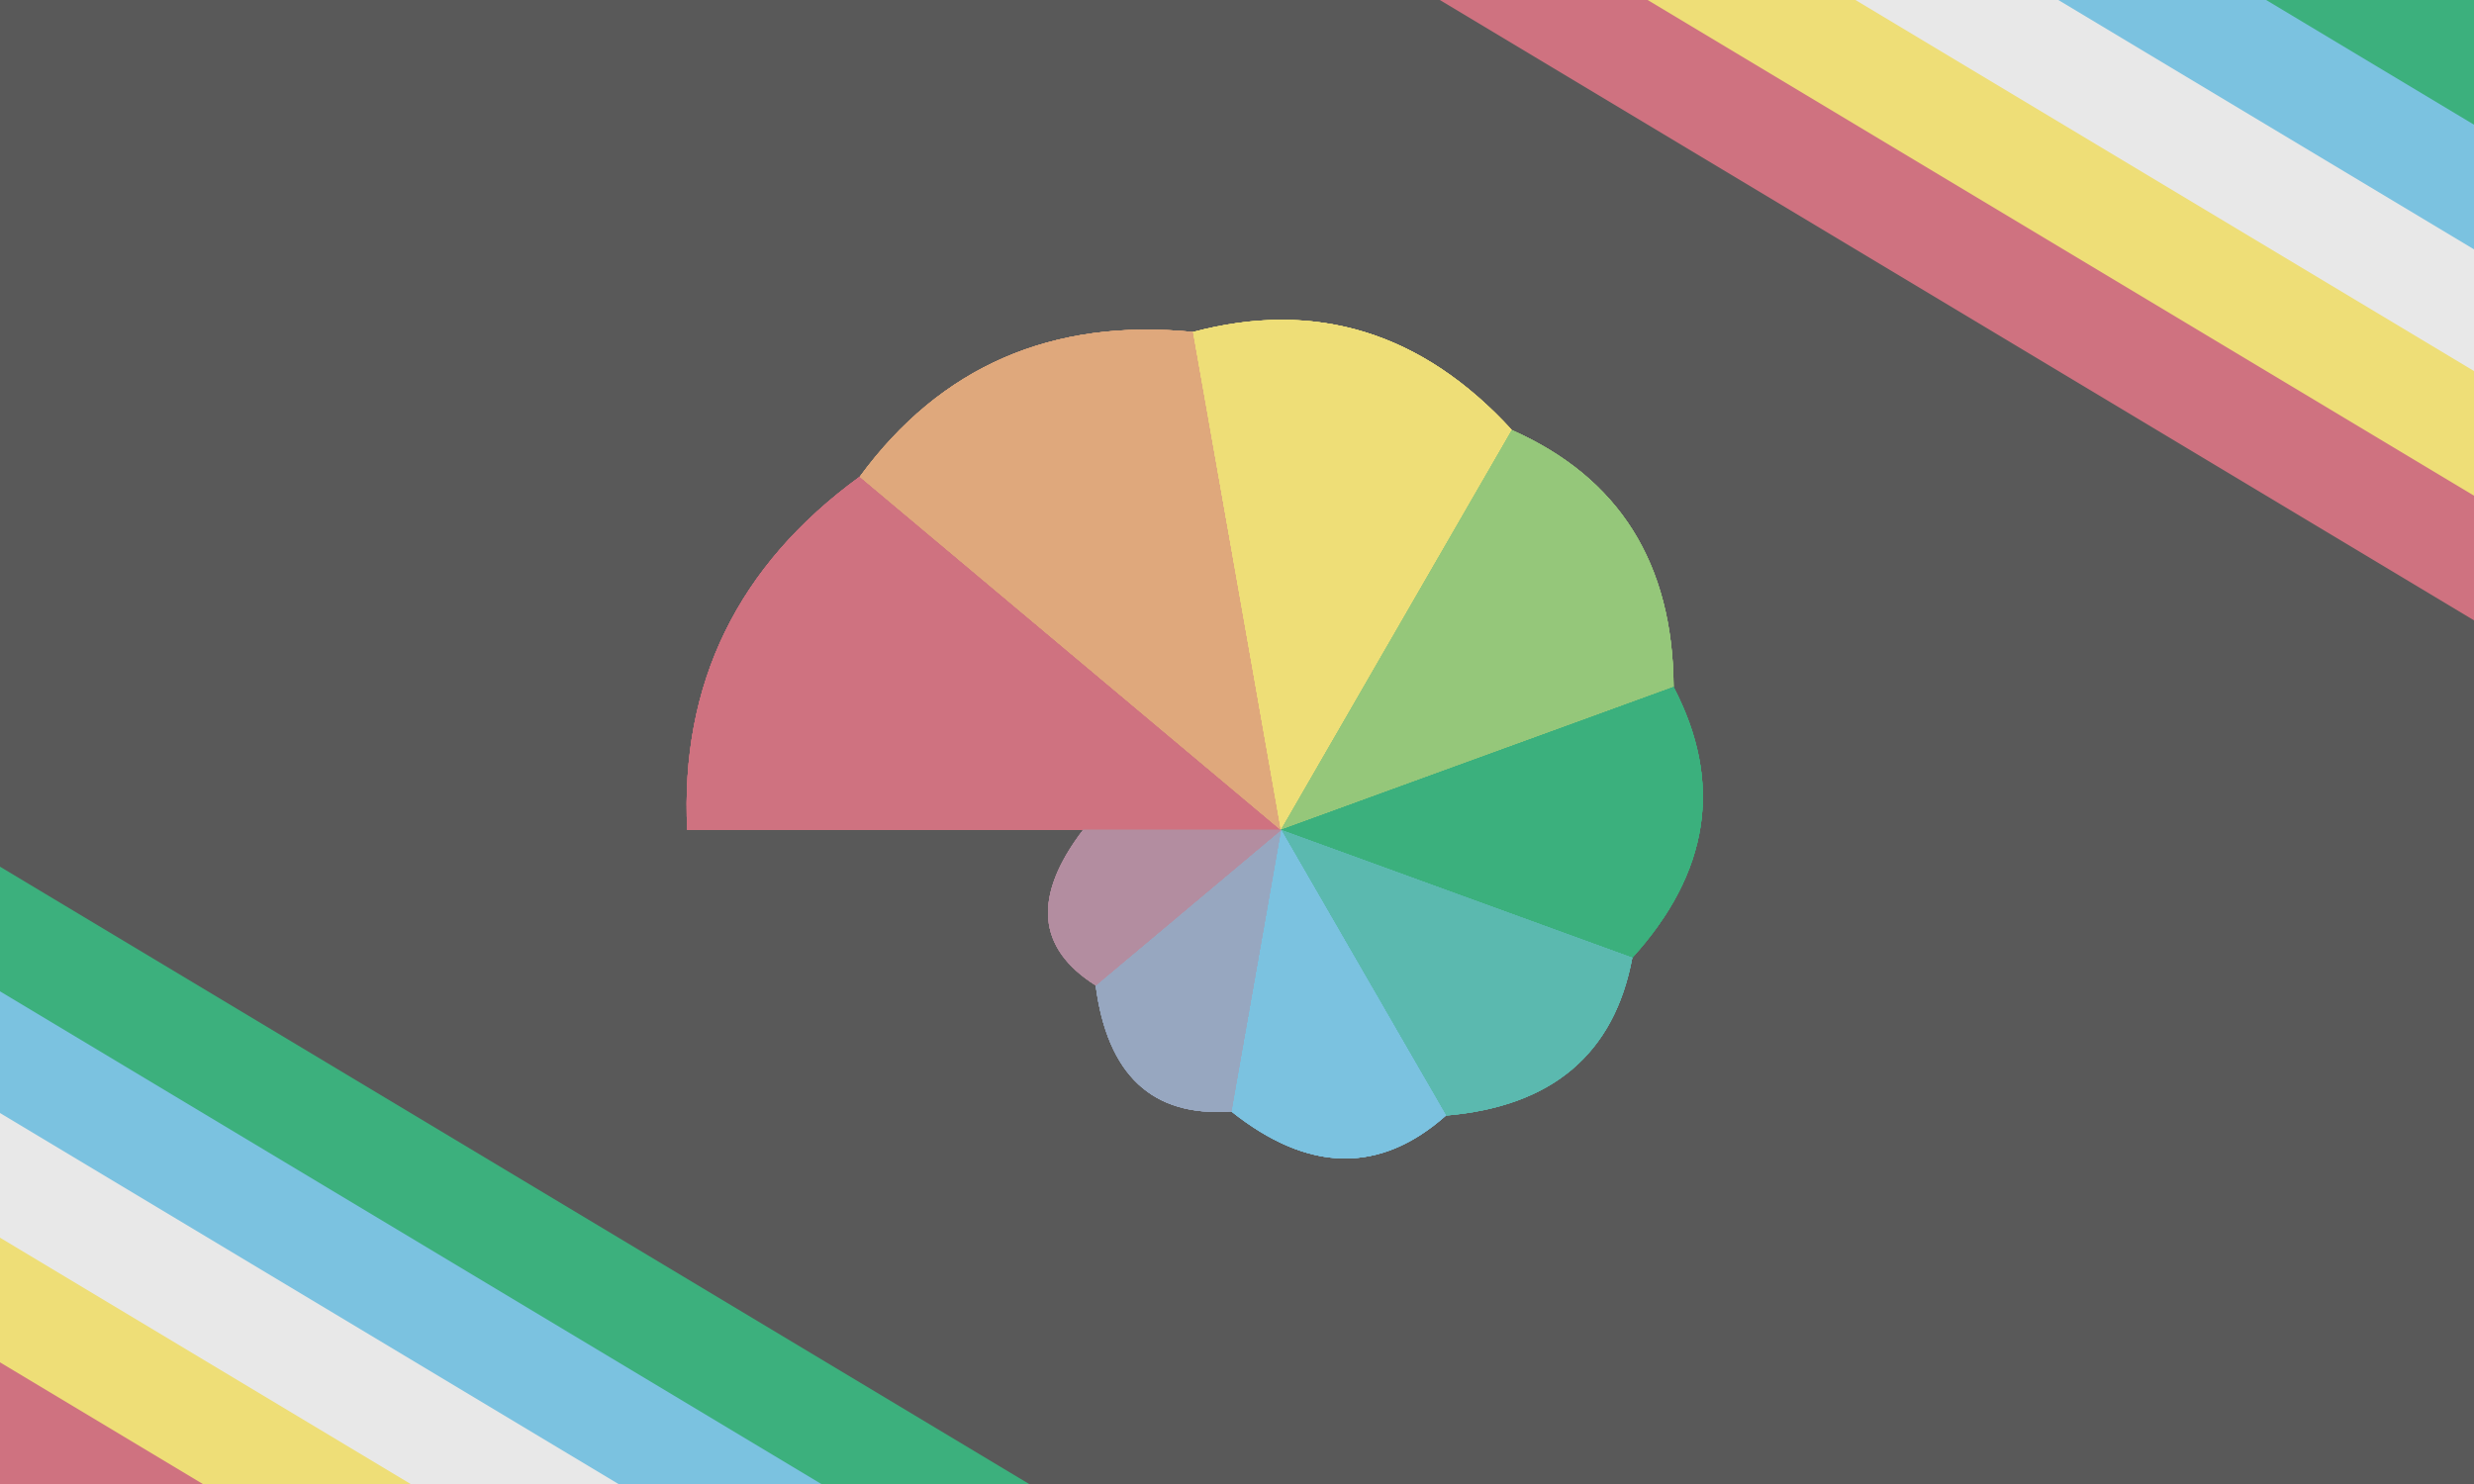
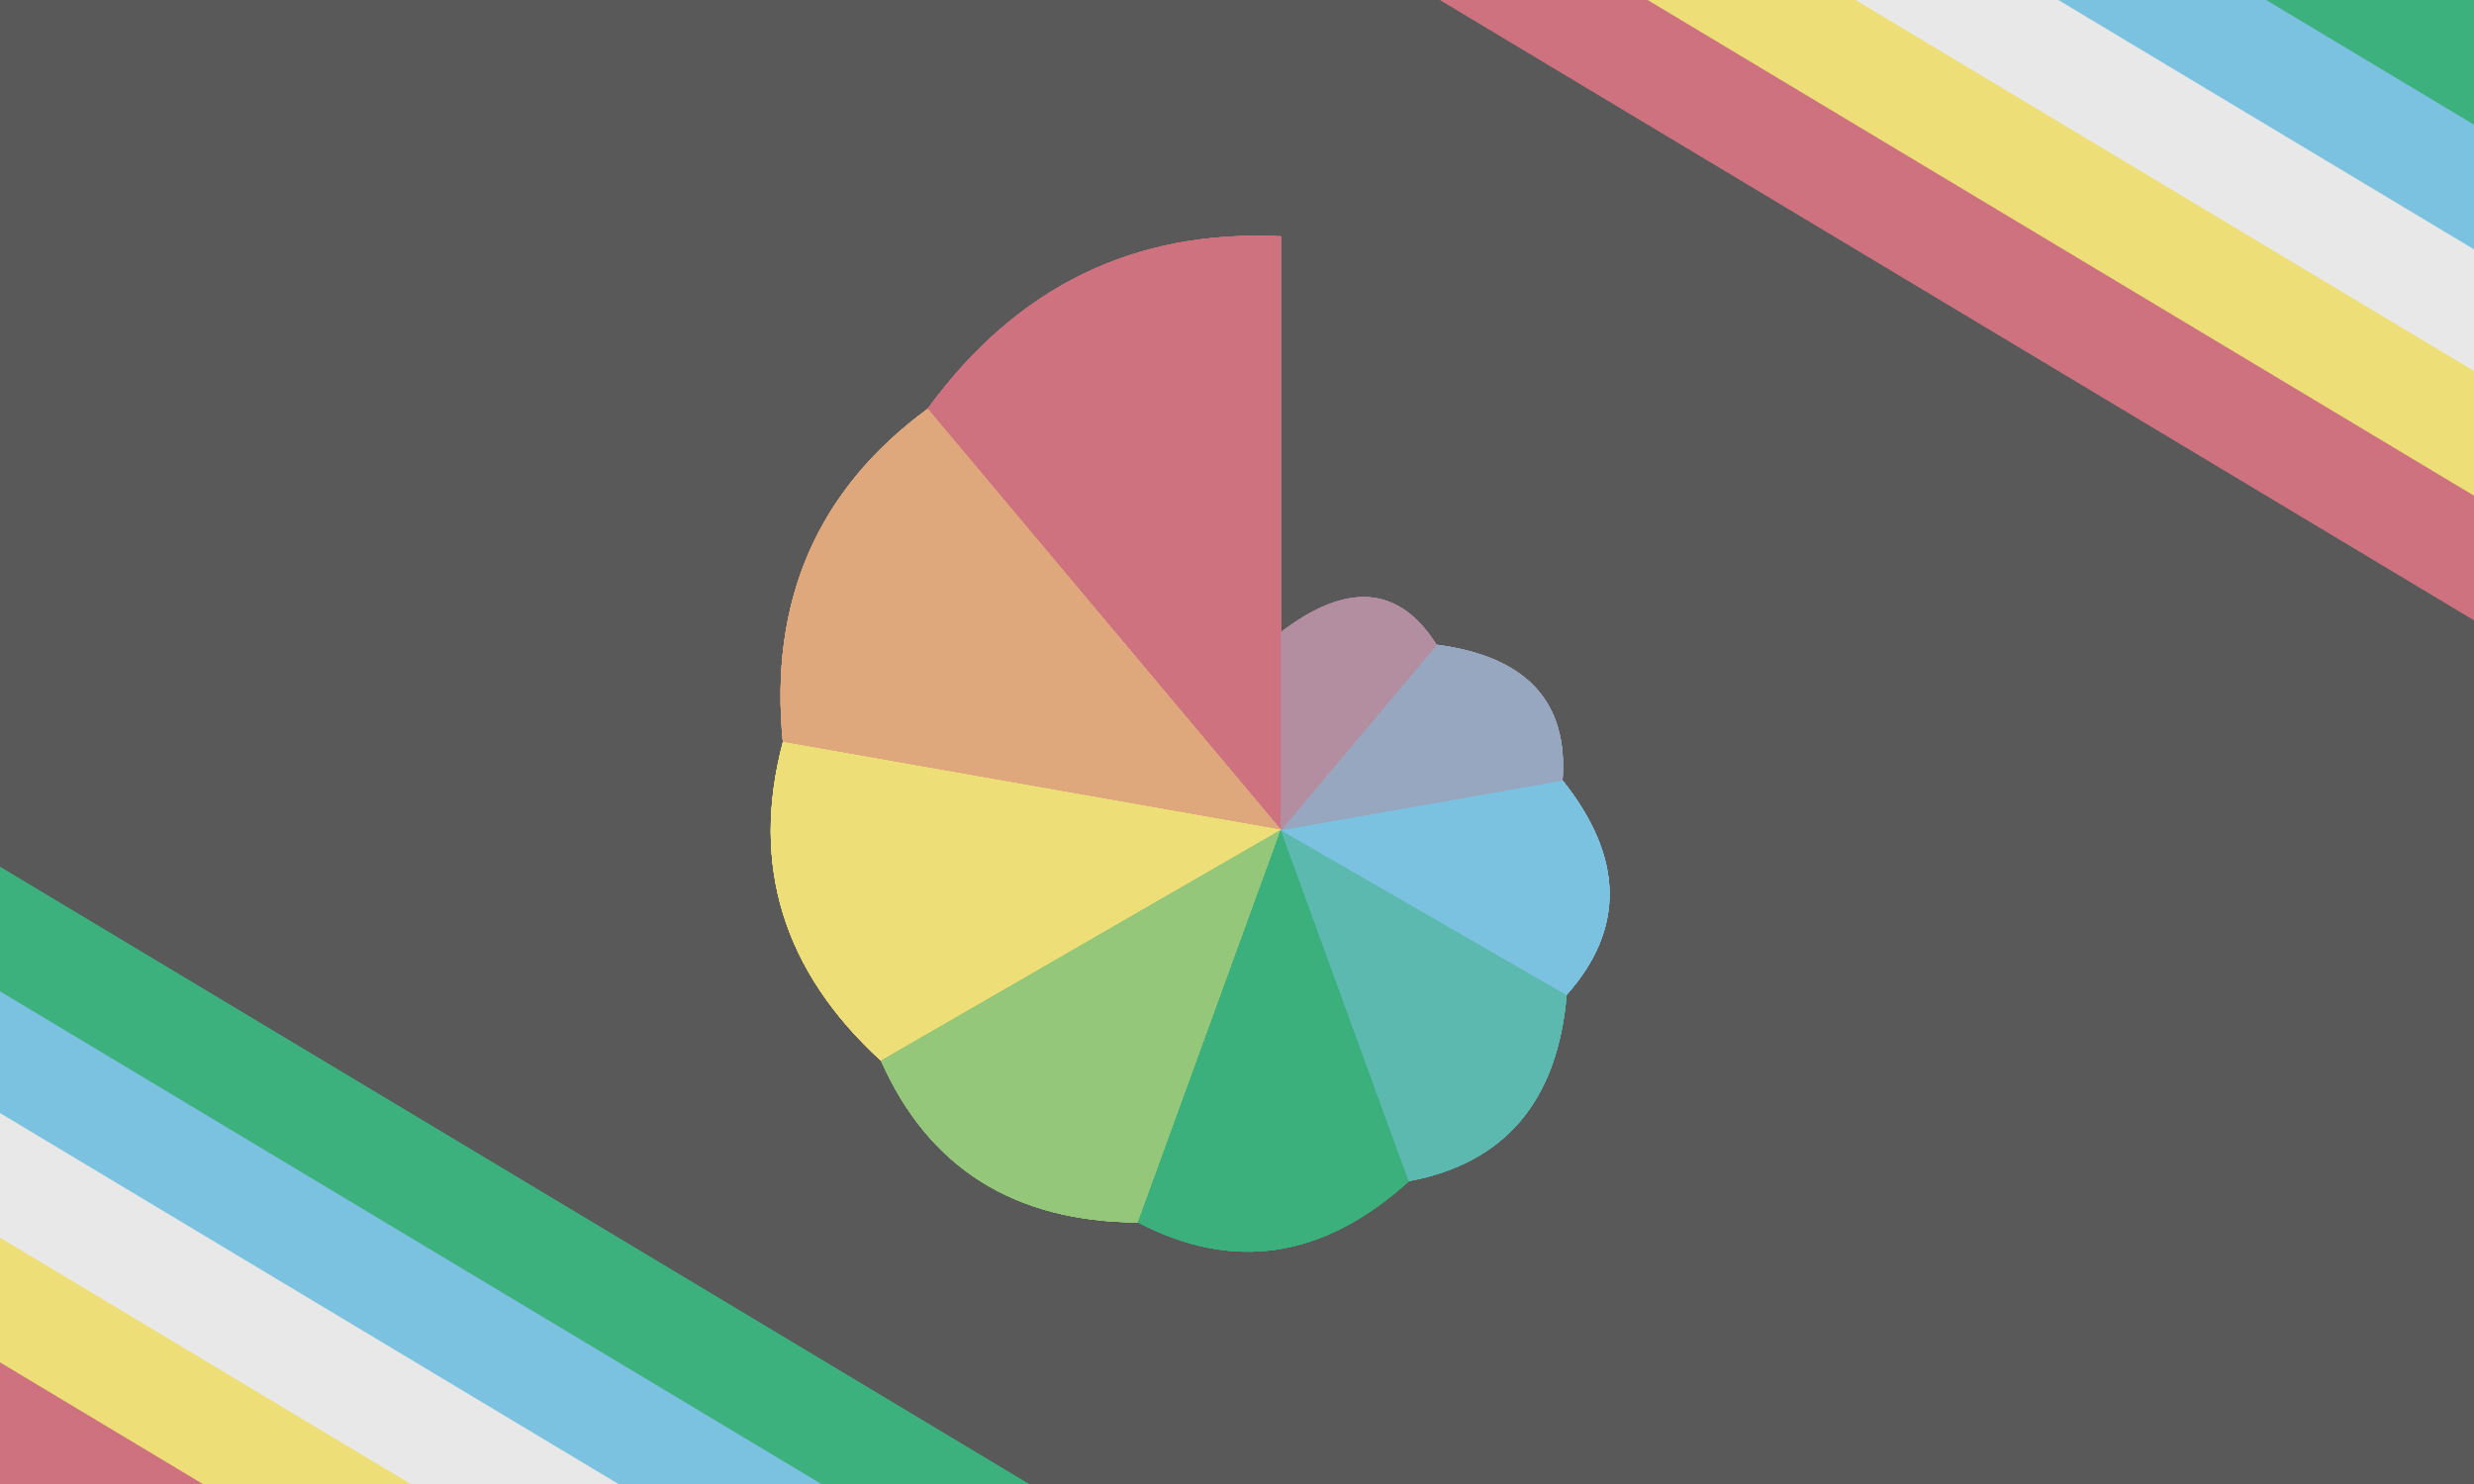
<svg xmlns="http://www.w3.org/2000/svg" xmlns:xlink="http://www.w3.org/1999/xlink" width="500" height="300" viewBox="0 0 500 300">
  <defs>
</defs>
  <path d="M-500.0,0.0 L0.0,300.0 L47.0,300.0 L-453.0,0.0 L-453.0,0.0 Z" fill="#CF7280" />
  <path d="M-459.0,0.0 L41.0,300.0 L88.0,300.0 L-412.0,0.0 L-412.0,0.0 Z" fill="#EEDE77" />
  <path d="M-417.0,0.0 L83.0,300.0 L130.0,300.0 L-370.0,0.0 L-370.0,0.0 Z" fill="#E8E8E8" />
  <path d="M-375.0,0.0 L125.0,300.0 L172.0,300.0 L-328.0,0.0 L-328.0,0.0 Z" fill="#7BC2E0" />
  <path d="M-334.0,0.0 L166.0,300.0 L213.0,300.0 L-287.0,0.0 L-287.0,0.0 Z" fill="#3CB07D" />
  <path d="M-292.0,0.0 L208.0,300.0 L255.0,300.0 L-245.0,0.0 L-245.0,0.0 Z" fill="#595959" />
  <path d="M-250.0,0.0 L250.0,300.0 L297.0,300.0 L-203.0,0.0 L-203.0,0.0 Z" fill="#595959" />
  <path d="M-209.0,0.0 L291.0,300.0 L338.0,300.0 L-162.0,0.0 L-162.0,0.0 Z" fill="#595959" />
  <path d="M-167.0,0.0 L333.0,300.0 L380.0,300.0 L-120.0,0.0 L-120.0,0.0 Z" fill="#595959" />
  <path d="M-125.0,0.0 L375.0,300.0 L422.0,300.0 L-78.0,0.0 L-78.0,0.0 Z" fill="#595959" />
  <path d="M-84.0,0.0 L416.0,300.0 L463.0,300.0 L-37.0,0.0 L-37.0,0.0 Z" fill="#595959" />
  <path d="M-42.0,0.0 L458.0,300.0 L505.0,300.0 L5.0,0.0 L5.0,0.0 Z" fill="#595959" />
  <path d="M0.0,0.0 L500.0,300.0 L547.0,300.0 L47.0,0.0 L47.0,0.0 Z" fill="#595959" />
  <path d="M41.0,0.0 L541.0,300.0 L588.0,300.0 L88.0,0.0 L88.0,0.0 Z" fill="#595959" />
  <path d="M83.0,0.0 L583.0,300.0 L630.0,300.0 L130.0,0.0 L130.0,0.0 Z" fill="#595959" />
  <path d="M125.0,0.0 L625.0,300.0 L672.0,300.0 L172.0,0.0 L172.0,0.0 Z" fill="#595959" />
  <path d="M166.0,0.0 L666.0,300.0 L713.0,300.0 L213.0,0.0 L213.0,0.0 Z" fill="#595959" />
  <path d="M208.0,0.0 L708.0,300.0 L755.0,300.0 L255.0,0.0 L255.0,0.0 Z" fill="#595959" />
  <path d="M250.0,0.0 L750.0,300.0 L797.0,300.0 L297.0,0.0 L297.0,0.0 Z" fill="#595959" />
  <path d="M291.0,0.0 L791.0,300.0 L838.0,300.0 L338.0,0.0 L338.0,0.0 Z" fill="#CF7280" />
  <path d="M333.0,0.0 L833.0,300.0 L880.0,300.0 L380.0,0.0 L380.0,0.0 Z" fill="#EEDE77" />
  <path d="M375.0,0.0 L875.0,300.0 L922.0,300.0 L422.0,0.0 L422.0,0.0 Z" fill="#E8E8E8" />
  <path d="M416.0,0.0 L916.0,300.0 L963.0,300.0 L463.0,0.0 L463.0,0.0 Z" fill="#7BC2E0" />
  <path d="M458.0,0.0 L958.0,300.0 L1005.0,300.0 L505.0,0.0 L505.0,0.0 Z" fill="#3CB07D" />
-   <path d="M258.889,167.778 L138.889,167.778 Q136.729,123.315,173.773,96.357 L258.889,167.778 Z" stroke="#595959" fill="#cf7280" stroke-width="0.0" id="d0" />
+   <path d="M258.889,167.778 L258.889,47.778 Q214.426,45.618,187.468,82.662 L258.889,167.778 Z" stroke="#595959" fill="#cf7280" stroke-width="0.0" id="d0" />
  <use xlink:href="#d0" />
  <use xlink:href="#d0" />
  <use xlink:href="#d0" />
  <use xlink:href="#d0" />
-   <path d="M258.889,167.778 L173.773,96.357 Q198.333,62.892,241.138,67.109 L258.889,167.778 Z" stroke="#595959" fill="#DFA87C" stroke-width="0.0" id="d1" />
+   <path d="M258.889,167.778 L187.468,82.662 Q154.004,107.222,158.22,150.027 L258.889,167.778 Z" stroke="#595959" fill="#DFA87C" stroke-width="0.0" id="d1" />
  <use xlink:href="#d1" />
  <use xlink:href="#d1" />
  <use xlink:href="#d1" />
  <use xlink:href="#d1" />
-   <path d="M258.889,167.778 L241.138,67.109 Q278.376,57.26,305.556,86.949 L258.889,167.778 Z" stroke="#595959" fill="#eede77" stroke-width="0.0" id="d2" />
+   <path d="M258.889,167.778 L158.22,150.027 Q148.372,187.265,178.06,214.444 L258.889,167.778 Z" stroke="#595959" fill="#eede77" stroke-width="0.0" id="d2" />
  <use xlink:href="#d2" />
  <use xlink:href="#d2" />
  <use xlink:href="#d2" />
  <use xlink:href="#d2" />
-   <path d="M258.889,167.778 L305.556,86.949 Q338.047,101.356,338.241,138.896 L258.889,167.778 Z" stroke="#595959" fill="#95C77A" stroke-width="0.0" id="d3" />
+   <path d="M258.889,167.778 L178.06,214.444 Q192.468,246.936,230.007,247.13 L258.889,167.778 Z" stroke="#595959" fill="#95C77A" stroke-width="0.0" id="d3" />
  <use xlink:href="#d3" />
  <use xlink:href="#d3" />
  <use xlink:href="#d3" />
  <use xlink:href="#d3" />
-   <path d="M258.889,167.778 L338.241,138.896 Q353.333,167.778,329.888,193.619 L258.889,167.778 Z" stroke="#595959" fill="#3bb07d" stroke-width="0.0" id="d4" />
+   <path d="M258.889,167.778 L230.007,247.13 Q258.889,262.222,284.73,238.777 L258.889,167.778 Z" stroke="#595959" fill="#3bb07d" stroke-width="0.0" id="d4" />
  <use xlink:href="#d4" />
  <use xlink:href="#d4" />
  <use xlink:href="#d4" />
  <use xlink:href="#d4" />
-   <path d="M258.889,167.778 L329.888,193.619 Q324.428,222.772,292.222,225.513 L258.889,167.778 Z" stroke="#595959" fill="#5BB9AF" stroke-width="0.0" id="d5" />
+   <path d="M258.889,167.778 L284.73,238.777 Q313.883,233.317,316.624,201.111 L258.889,167.778 Z" stroke="#595959" fill="#5BB9AF" stroke-width="0.0" id="d5" />
  <use xlink:href="#d5" />
  <use xlink:href="#d5" />
  <use xlink:href="#d5" />
  <use xlink:href="#d5" />
-   <path d="M258.889,167.778 L292.222,225.513 Q272.202,243.28,248.856,224.678 L258.889,167.778 Z" stroke="#595959" fill="#7bc2e0" stroke-width="0.0" id="d6" />
+   <path d="M258.889,167.778 L316.624,201.111 Q334.391,181.091,315.789,157.745 L258.889,167.778 Z" stroke="#595959" fill="#7bc2e0" stroke-width="0.0" id="d6" />
  <use xlink:href="#d6" />
  <use xlink:href="#d6" />
  <use xlink:href="#d6" />
  <use xlink:href="#d6" />
-   <path d="M258.889,167.778 L248.856,224.678 Q225.0,226.475,221.438,199.203 L258.889,167.778 Z" stroke="#595959" fill="#97A7C0" stroke-width="0.0" id="d7" />
+   <path d="M258.889,167.778 L315.789,157.745 Q317.586,133.889,290.314,130.327 L258.889,167.778 Z" stroke="#595959" fill="#97A7C0" stroke-width="0.0" id="d7" />
  <use xlink:href="#d7" />
  <use xlink:href="#d7" />
  <use xlink:href="#d7" />
  <use xlink:href="#d7" />
-   <path d="M258.889,167.778 L221.438,199.203 Q203.551,187.919,218.889,167.778 L258.889,167.778 Z" stroke="#595959" fill="#B38DA0" stroke-width="0.0" id="d8" />
+   <path d="M258.889,167.778 L290.314,130.327 Q279.03,112.44,258.889,127.778 L258.889,167.778 Z" stroke="#595959" fill="#B38DA0" stroke-width="0.0" id="d8" />
  <use xlink:href="#d8" />
  <use xlink:href="#d8" />
  <use xlink:href="#d8" />
  <use xlink:href="#d8" />
</svg>
